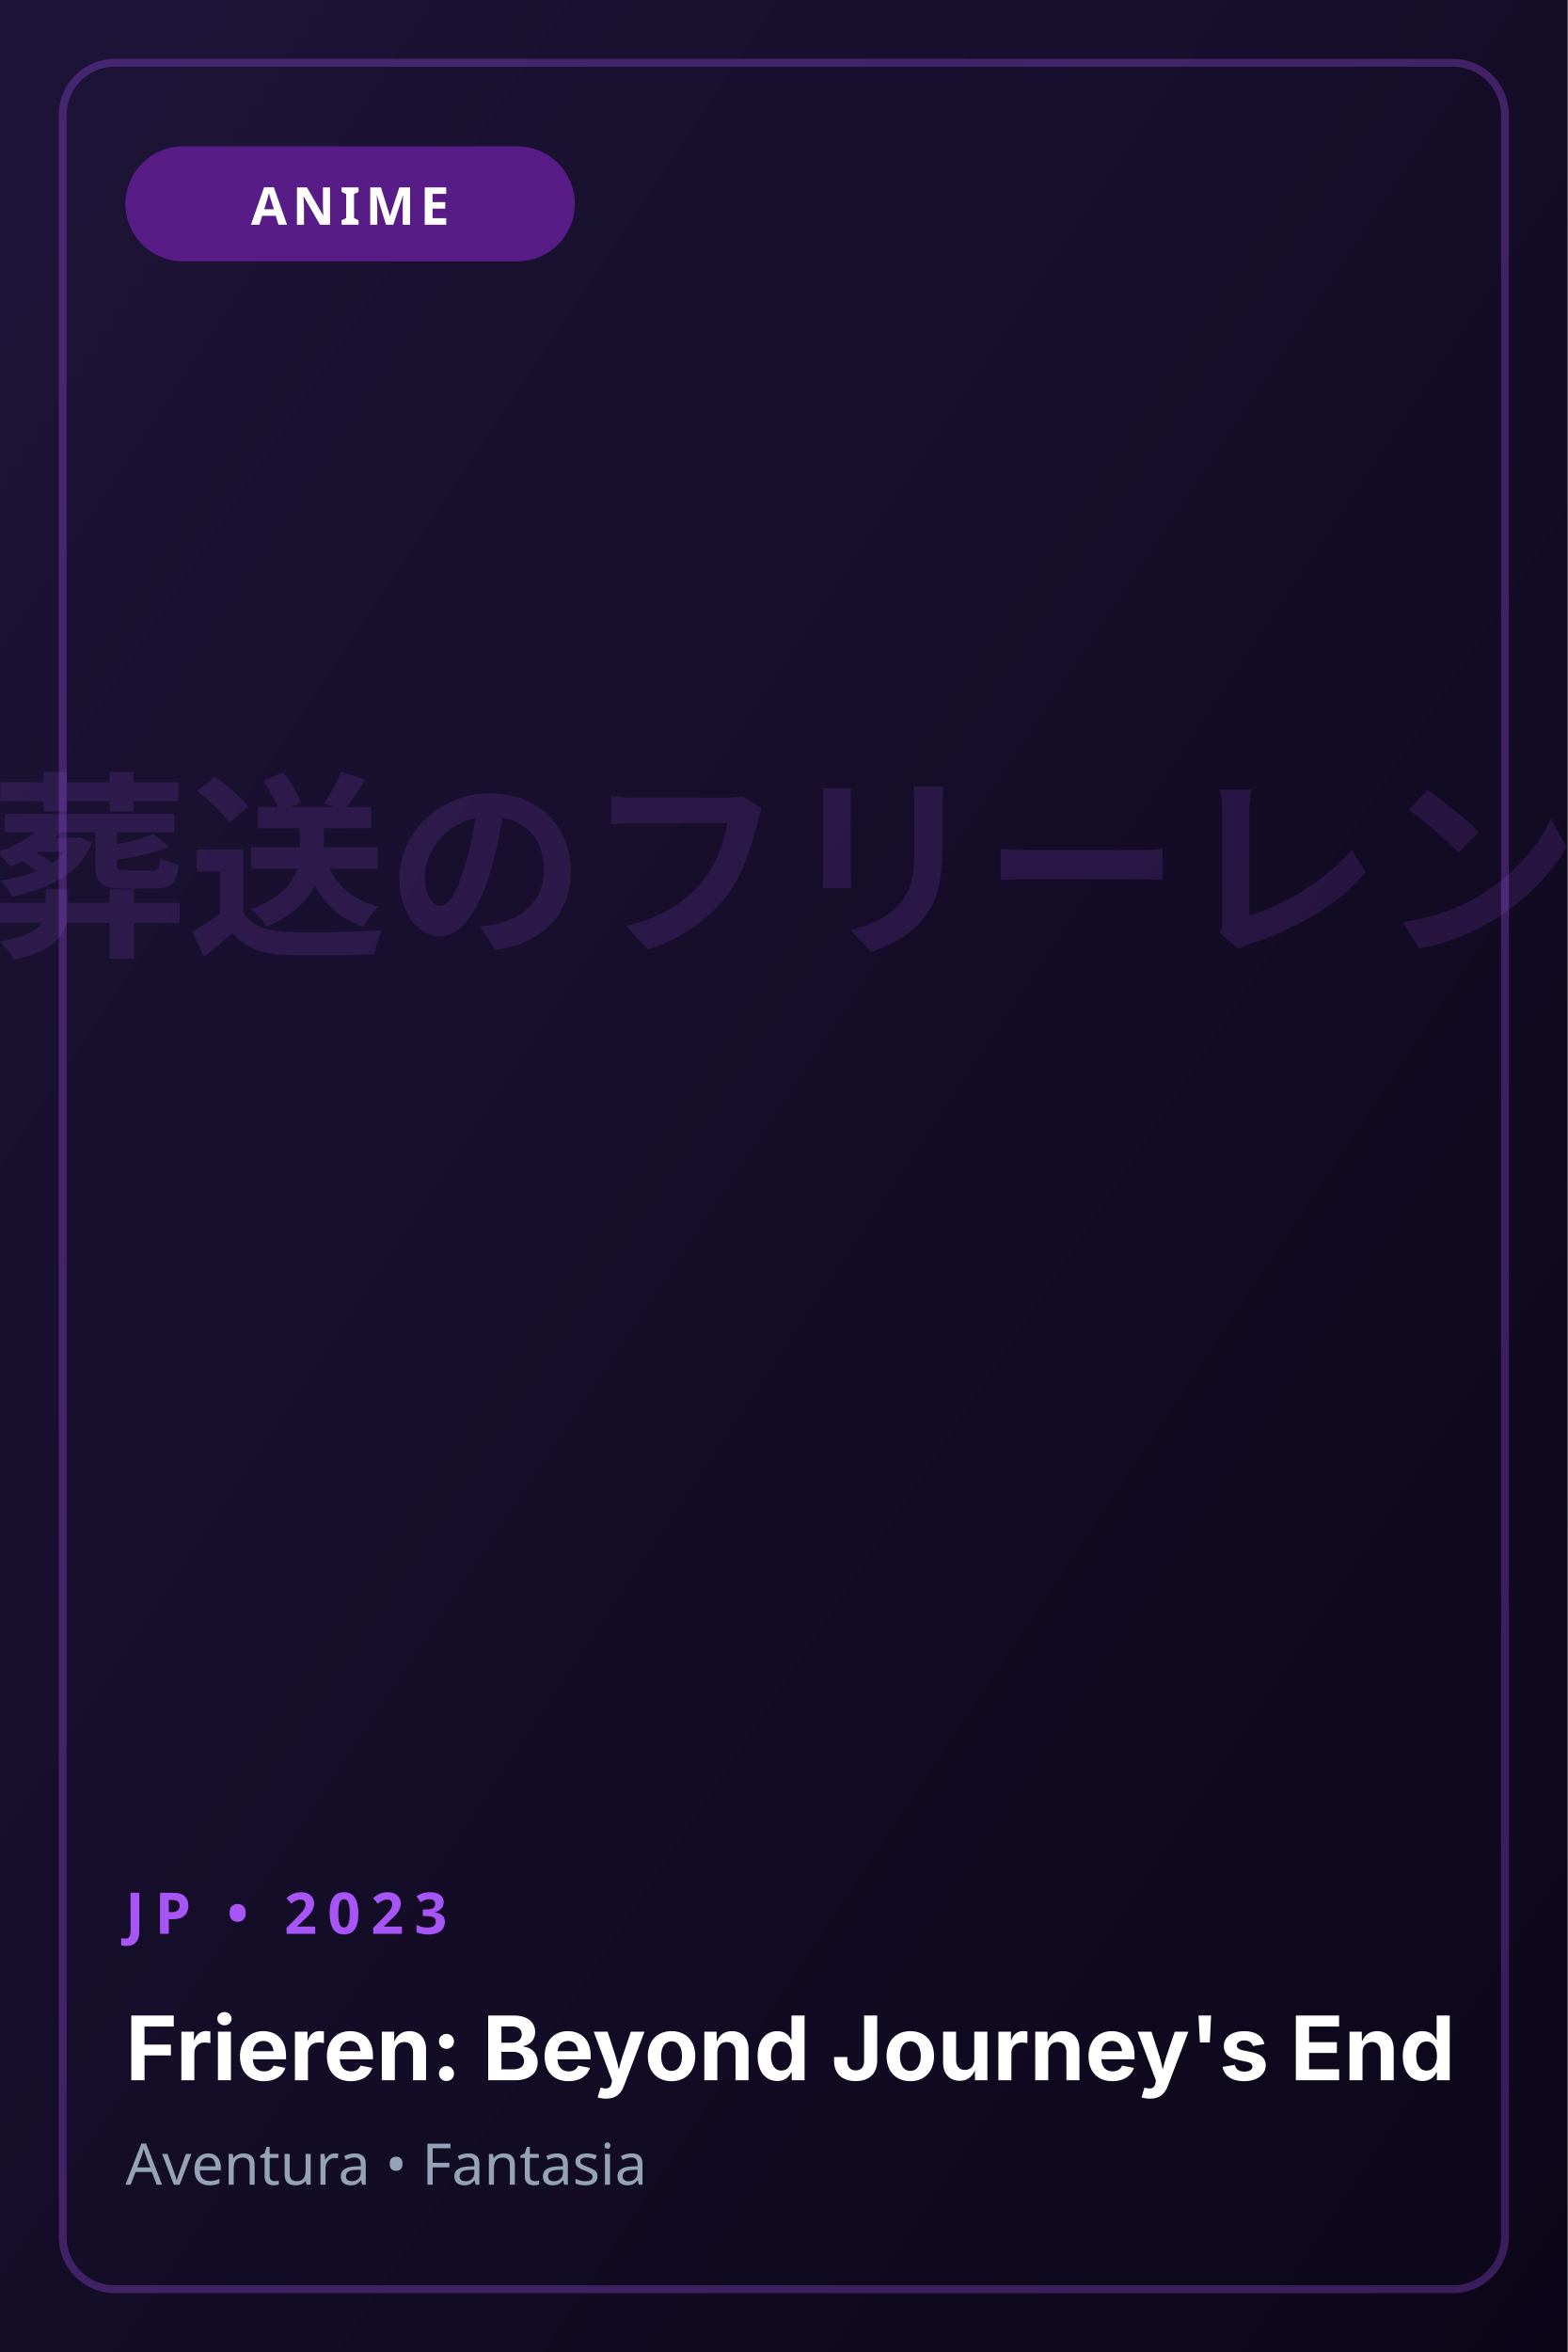
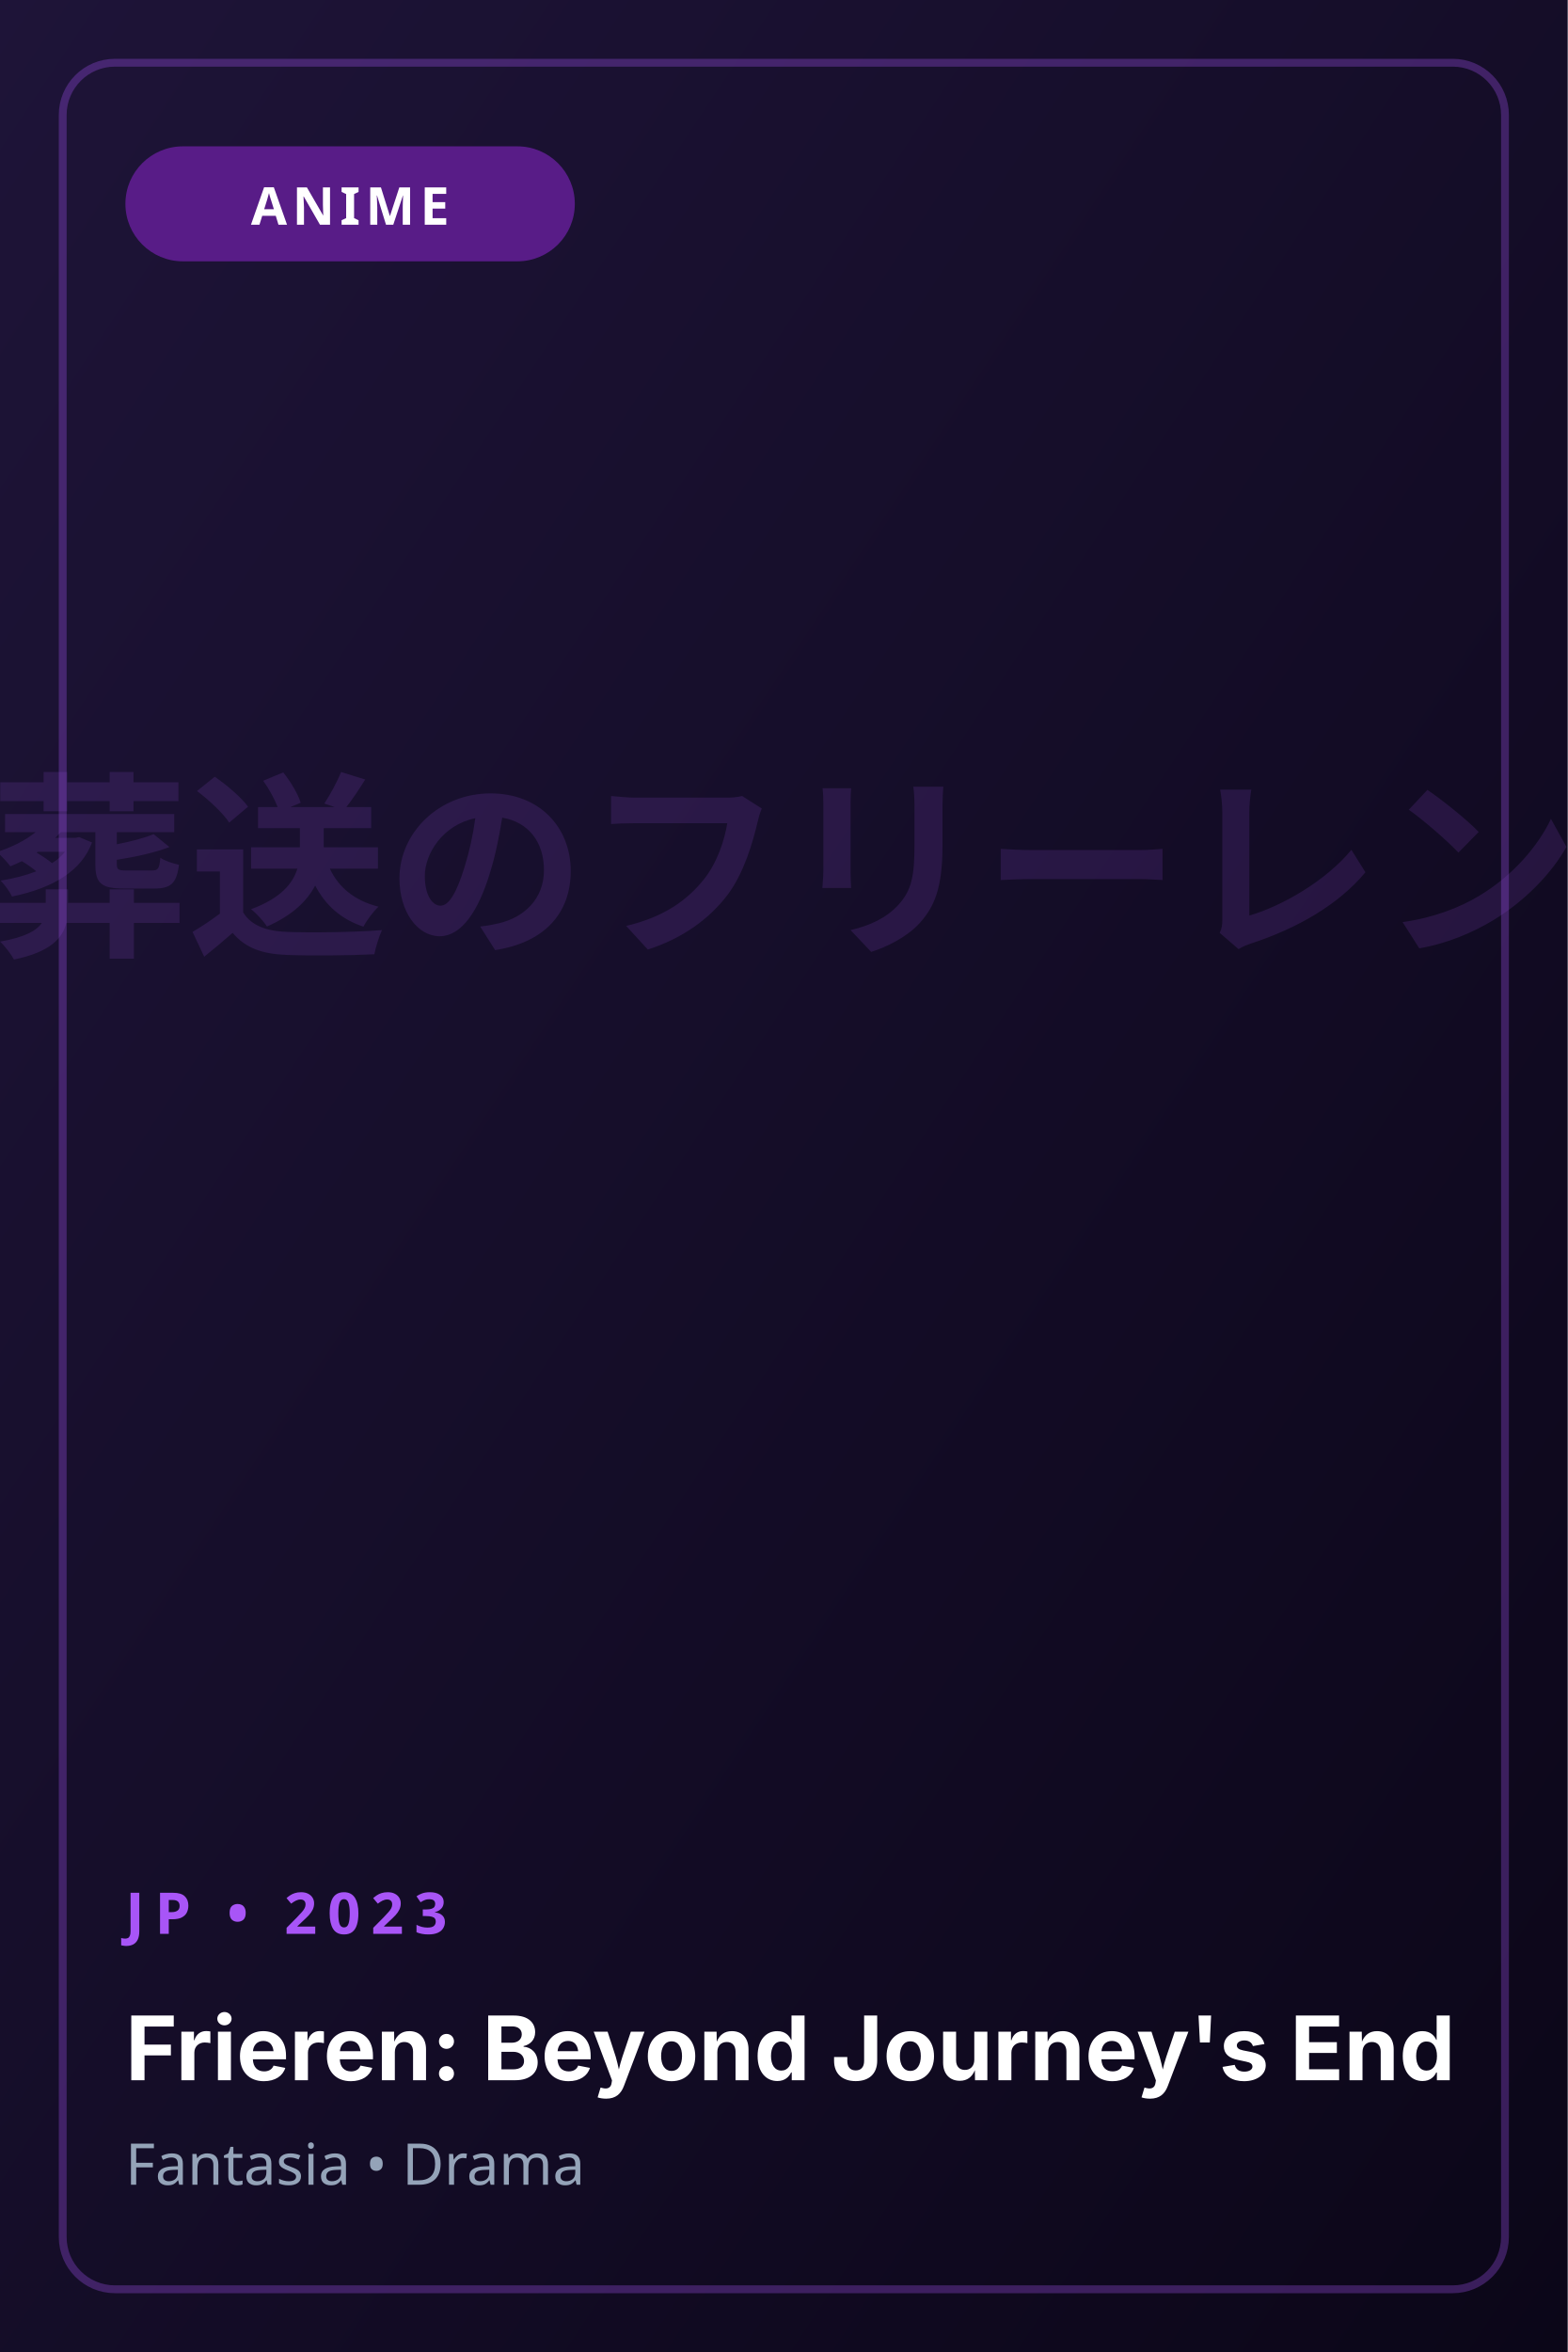
<svg xmlns="http://www.w3.org/2000/svg" viewBox="0 0 300 450" width="300" height="450">
  <defs>
    <linearGradient id="bg-frieren-beyond-journey-s-end-anime-2023" x1="0%" y1="0%" x2="100%" y2="100%">
      <stop offset="0%" stop-color="#1e1438" />
      <stop offset="100%" stop-color="#0b0618" />
    </linearGradient>
  </defs>
  <rect width="300" height="450" fill="url(#bg-frieren-beyond-journey-s-end-anime-2023)" />
  <rect x="12" y="12" width="276" height="426" rx="10" fill="none" stroke="#a855f7" stroke-width="1.5" stroke-opacity="0.3" />
  <text x="150" y="180" fill="#a855f7" font-family="sans-serif" font-size="38" font-weight="bold" text-anchor="middle" opacity="0.14">葬送のフリーレン</text>
  <rect x="24" y="28" width="86" height="22" rx="11" fill="#581c87" />
  <text x="67" y="43" fill="#ffffff" font-family="system-ui, sans-serif" font-size="10" font-weight="700" letter-spacing="1" text-anchor="middle">ANIME</text>
  <text x="24" y="370" fill="#a855f7" font-family="system-ui, sans-serif" font-size="11" font-weight="600" letter-spacing="2">JP • 2023</text>
  <text x="24" y="398" fill="#ffffff" font-family="system-ui, -apple-system, sans-serif" font-size="17" font-weight="bold">Frieren: Beyond Journey's End</text>
-   <text x="24" y="418" fill="#94a3b8" font-family="system-ui, sans-serif" font-size="11">Aventura • Fantasia</text>
+   <text x="24" y="418" fill="#94a3b8" font-family="system-ui, sans-serif" font-size="11">Fantasia • Drama</text>
</svg>
